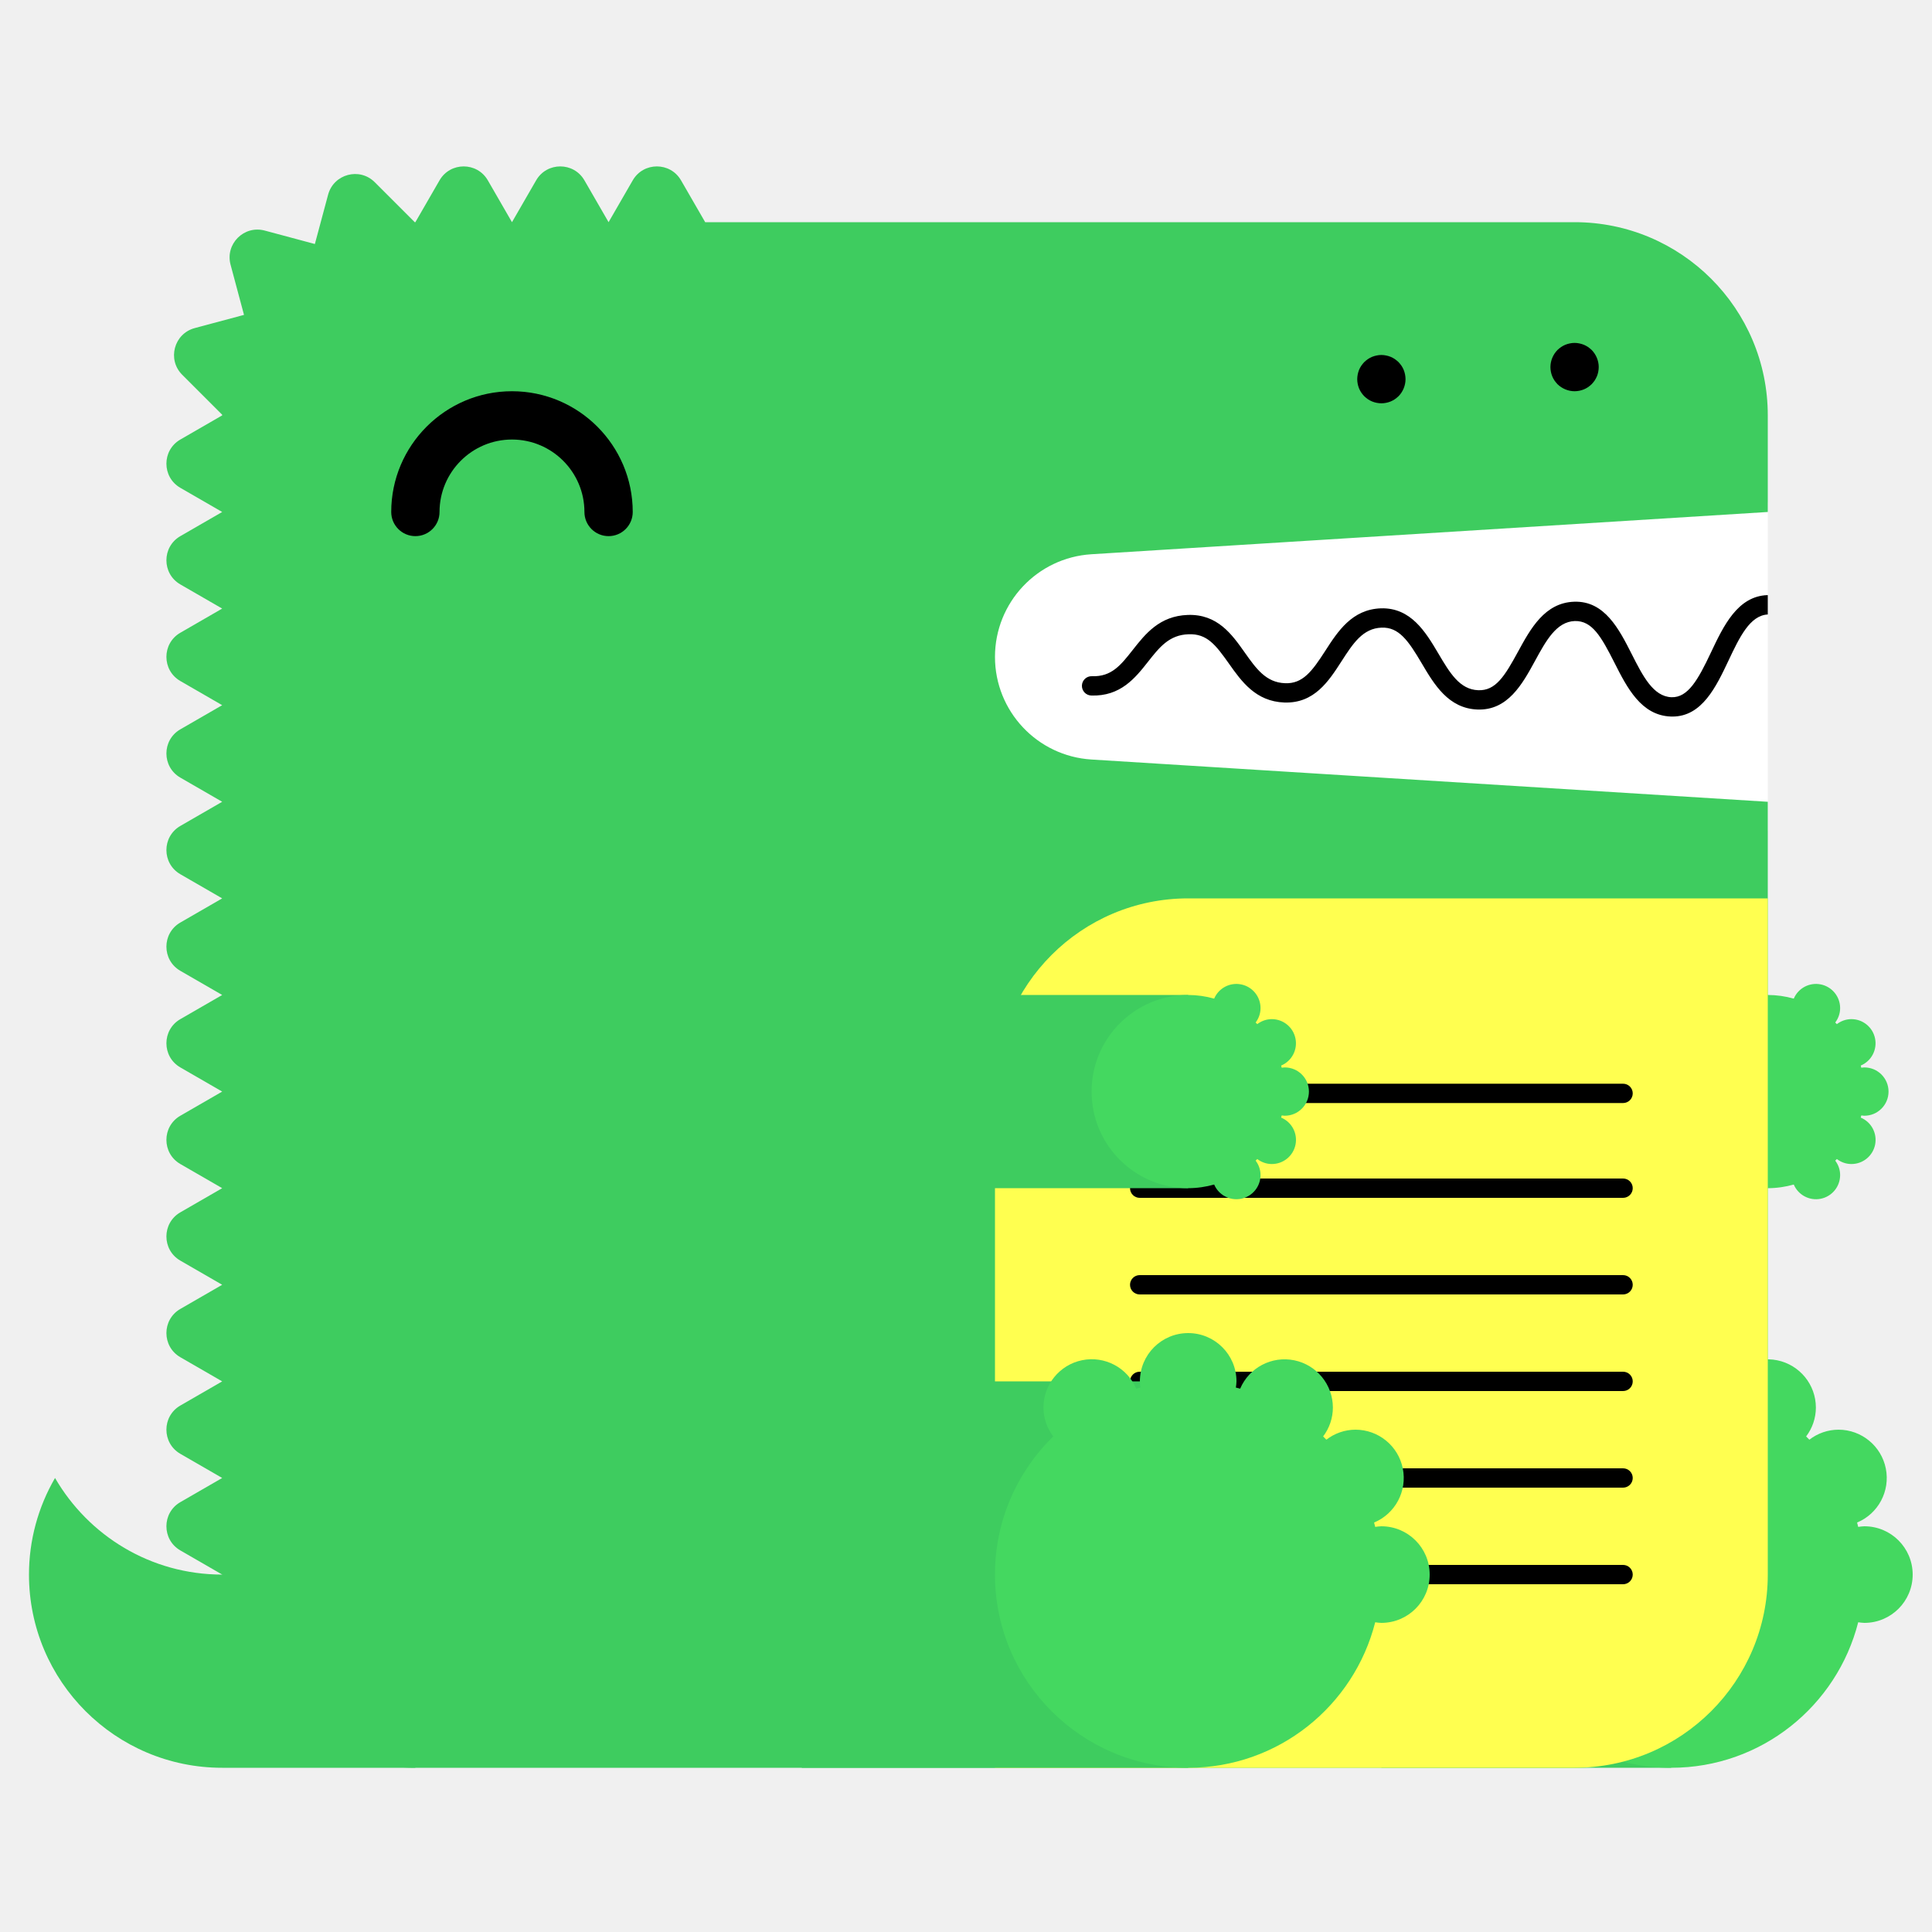
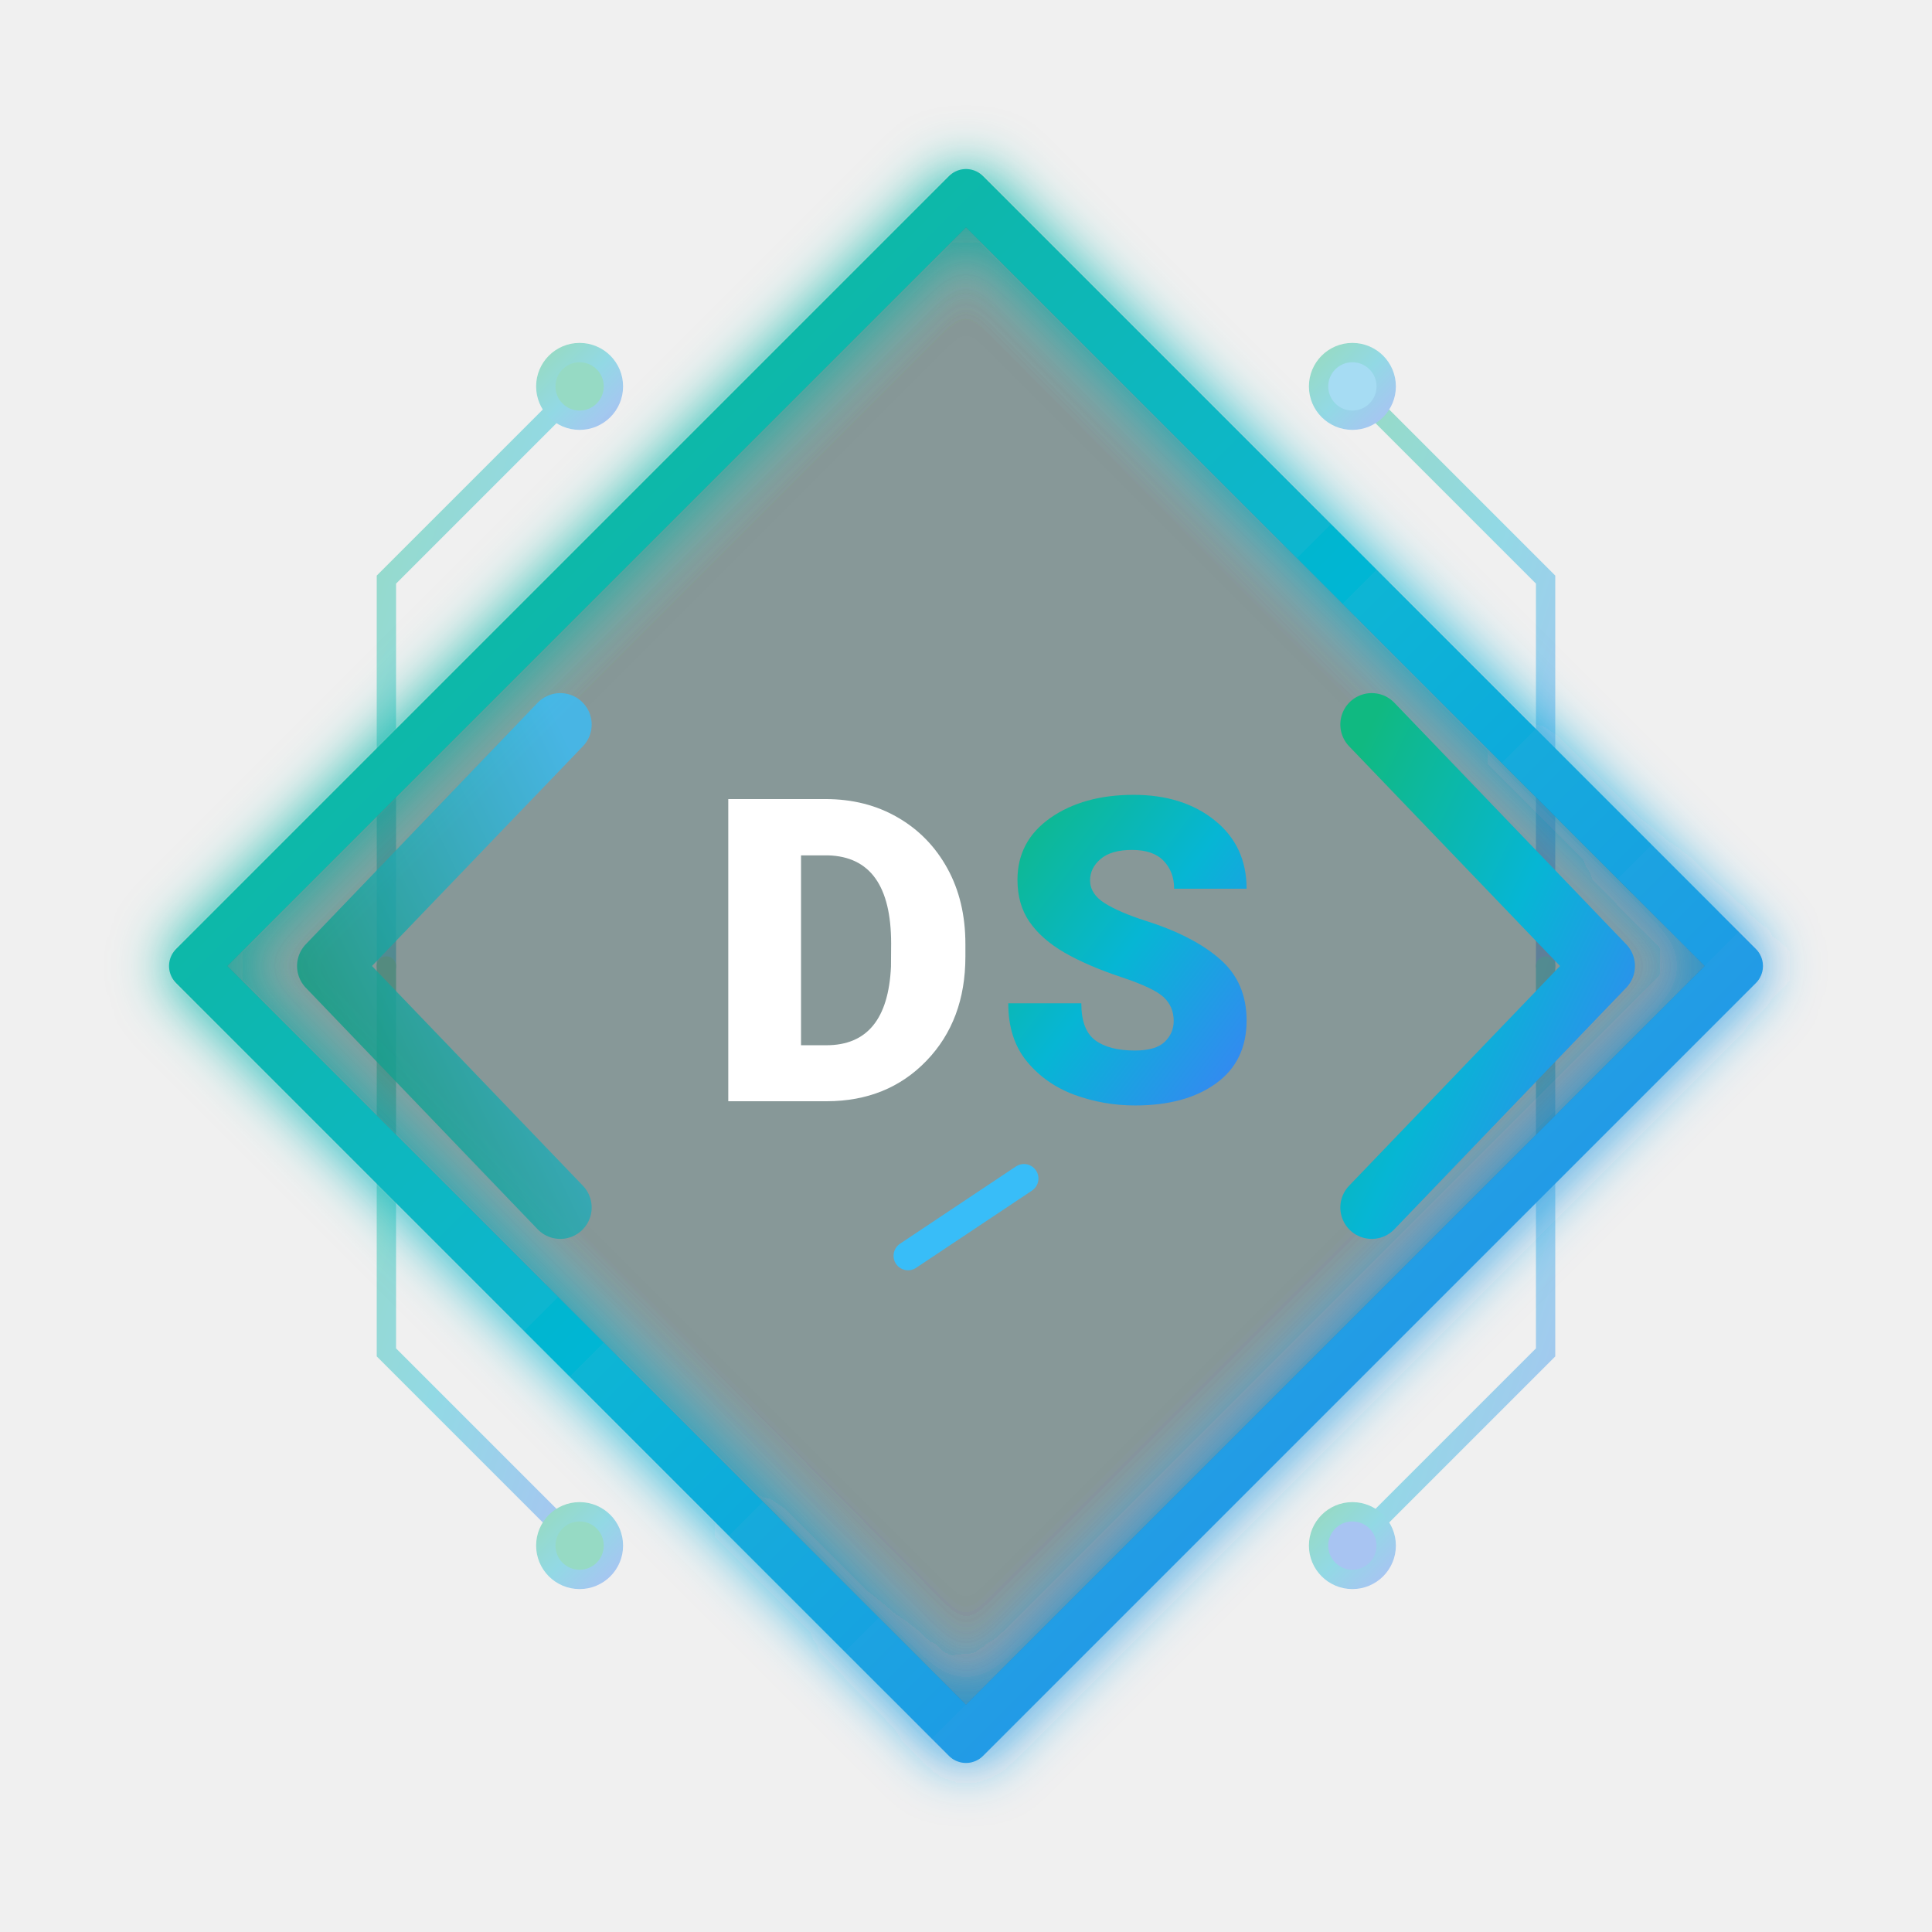
- <svg xmlns="http://www.w3.org/2000/svg" width="200" height="200" viewBox="0 0 200 200">
-   <g fill="none" fill-rule="evenodd">
-     <path fill="#FFF" d="M99 52h84v34H99z" />
-     <path d="M23 163c-7.398 0-13.843-4.027-17.303-10A19.886 19.886 0 0 0 3 163c0 11.046 8.954 20 20 20h20v-20H23z" fill="#3ECC5F" />
-     <path d="M112.98 57.376L183 53V43c0-11.046-8.954-20-20-20H73l-2.5-4.33c-1.112-1.925-3.889-1.925-5 0L63 23l-2.5-4.33c-1.111-1.925-3.889-1.925-5 0L53 23l-2.5-4.33c-1.111-1.925-3.889-1.925-5 0L43 23c-.022 0-.042.003-.065.003l-4.142-4.141c-1.57-1.571-4.252-.853-4.828 1.294l-1.369 5.104-5.192-1.392c-2.148-.575-4.111 1.389-3.535 3.536l1.39 5.193-5.102 1.367c-2.148.576-2.867 3.259-1.296 4.83l4.142 4.142c0 .021-.003.042-.003.064l-4.33 2.5c-1.925 1.111-1.925 3.889 0 5L23 53l-4.33 2.5c-1.925 1.111-1.925 3.889 0 5L23 63l-4.33 2.5c-1.925 1.111-1.925 3.889 0 5L23 73l-4.33 2.5c-1.925 1.111-1.925 3.889 0 5L23 83l-4.33 2.5c-1.925 1.111-1.925 3.889 0 5L23 93l-4.33 2.5c-1.925 1.111-1.925 3.889 0 5L23 103l-4.33 2.5c-1.925 1.111-1.925 3.889 0 5L23 113l-4.33 2.5c-1.925 1.111-1.925 3.889 0 5L23 123l-4.33 2.5c-1.925 1.111-1.925 3.889 0 5L23 133l-4.33 2.5c-1.925 1.111-1.925 3.889 0 5L23 143l-4.33 2.5c-1.925 1.111-1.925 3.889 0 5L23 153l-4.33 2.5c-1.925 1.111-1.925 3.889 0 5L23 163c0 11.046 8.954 20 20 20h120c11.046 0 20-8.954 20-20V83l-70.02-4.376A10.645 10.645 0 0 1 103 68c0-5.621 4.37-10.273 9.98-10.624" fill="#3ECC5F" />
-     <path fill="#3ECC5F" d="M143 183h30v-40h-30z" />
-     <path d="M193 158c-.219 0-.428.037-.639.064-.038-.15-.074-.301-.116-.451A5 5 0 0 0 190.32 148a4.96 4.96 0 0 0-3.016 1.036 26.531 26.531 0 0 0-.335-.336 4.955 4.955 0 0 0 1.011-2.987 5 5 0 0 0-9.599-1.959c-.148-.042-.297-.077-.445-.115.027-.211.064-.42.064-.639a5 5 0 0 0-5-5 5 5 0 0 0-5 5c0 .219.037.428.064.639-.148.038-.297.073-.445.115a4.998 4.998 0 0 0-9.599 1.959c0 1.125.384 2.151 1.011 2.987-3.717 3.632-6.031 8.693-6.031 14.3 0 11.046 8.954 20 20 20 9.339 0 17.16-6.41 19.361-15.064.211.027.42.064.639.064a5 5 0 0 0 5-5 5 5 0 0 0-5-5" fill="#44D860" />
-     <path fill="#3ECC5F" d="M153 123h30v-20h-30z" />
-     <path d="M193 115.5a2.5 2.5 0 1 0 0-5c-.109 0-.214.019-.319.032-.02-.075-.037-.15-.058-.225a2.501 2.501 0 0 0-.963-4.807c-.569 0-1.088.197-1.508.518a6.653 6.653 0 0 0-.168-.168c.314-.417.506-.931.506-1.494a2.5 2.5 0 0 0-4.8-.979A9.987 9.987 0 0 0 183 103c-5.522 0-10 4.478-10 10s4.478 10 10 10c.934 0 1.833-.138 2.69-.377a2.5 2.5 0 0 0 4.8-.979c0-.563-.192-1.077-.506-1.494.057-.055.113-.111.168-.168.42.321.939.518 1.508.518a2.5 2.5 0 0 0 .963-4.807c.021-.074.038-.15.058-.225.105.013.21.032.319.032" fill="#44D860" />
-     <path d="M63 55.5a2.5 2.5 0 0 1-2.5-2.5c0-4.136-3.364-7.5-7.5-7.5s-7.5 3.364-7.5 7.5a2.5 2.5 0 1 1-5 0c0-6.893 5.607-12.5 12.5-12.5S65.5 46.107 65.5 53a2.5 2.5 0 0 1-2.5 2.5" fill="#000" />
-     <path d="M103 183h60c11.046 0 20-8.954 20-20V93h-60c-11.046 0-20 8.954-20 20v70z" fill="#FFFF50" />
-     <path d="M168.02 124h-50.04a1 1 0 1 1 0-2h50.04a1 1 0 1 1 0 2m0 20h-50.04a1 1 0 1 1 0-2h50.04a1 1 0 1 1 0 2m0 20h-50.04a1 1 0 1 1 0-2h50.04a1 1 0 1 1 0 2m0-49.814h-50.04a1 1 0 1 1 0-2h50.04a1 1 0 1 1 0 2m0 19.814h-50.04a1 1 0 1 1 0-2h50.04a1 1 0 1 1 0 2m0 20h-50.04a1 1 0 1 1 0-2h50.04a1 1 0 1 1 0 2M183 61.611c-.012 0-.022-.006-.034-.005-3.09.105-4.552 3.196-5.842 5.923-1.346 2.85-2.387 4.703-4.093 4.647-1.889-.068-2.969-2.202-4.113-4.46-1.314-2.594-2.814-5.536-5.963-5.426-3.046.104-4.513 2.794-5.807 5.167-1.377 2.528-2.314 4.065-4.121 3.994-1.927-.07-2.951-1.805-4.136-3.813-1.321-2.236-2.848-4.75-5.936-4.664-2.994.103-4.465 2.385-5.763 4.4-1.373 2.13-2.335 3.428-4.165 3.351-1.973-.07-2.992-1.51-4.171-3.177-1.324-1.873-2.816-3.993-5.895-3.89-2.928.1-4.399 1.97-5.696 3.618-1.232 1.564-2.194 2.802-4.229 2.724a1 1 0 0 0-.072 2c3.017.101 4.545-1.8 5.872-3.487 1.177-1.496 2.193-2.787 4.193-2.855 1.926-.082 2.829 1.115 4.195 3.045 1.297 1.834 2.769 3.914 5.731 4.021 3.103.104 4.596-2.215 5.918-4.267 1.182-1.834 2.202-3.417 4.15-3.484 1.793-.067 2.769 1.35 4.145 3.681 1.297 2.197 2.766 4.686 5.787 4.796 3.125.108 4.634-2.62 5.949-5.035 1.139-2.088 2.214-4.06 4.119-4.126 1.793-.042 2.728 1.595 4.111 4.33 1.292 2.553 2.757 5.445 5.825 5.556l.169.003c3.064 0 4.518-3.075 5.805-5.794 1.139-2.41 2.217-4.68 4.067-4.773v-2z" fill="#000" />
-     <path fill="#3ECC5F" d="M83 183h40v-40H83z" />
-     <path d="M143 158c-.219 0-.428.037-.639.064-.038-.15-.074-.301-.116-.451A5 5 0 0 0 140.32 148a4.96 4.96 0 0 0-3.016 1.036 26.531 26.531 0 0 0-.335-.336 4.955 4.955 0 0 0 1.011-2.987 5 5 0 0 0-9.599-1.959c-.148-.042-.297-.077-.445-.115.027-.211.064-.42.064-.639a5 5 0 0 0-5-5 5 5 0 0 0-5 5c0 .219.037.428.064.639-.148.038-.297.073-.445.115a4.998 4.998 0 0 0-9.599 1.959c0 1.125.384 2.151 1.011 2.987-3.717 3.632-6.031 8.693-6.031 14.3 0 11.046 8.954 20 20 20 9.339 0 17.16-6.41 19.361-15.064.211.027.42.064.639.064a5 5 0 0 0 5-5 5 5 0 0 0-5-5" fill="#44D860" />
-     <path fill="#3ECC5F" d="M83 123h40v-20H83z" />
-     <path d="M133 115.5a2.5 2.5 0 1 0 0-5c-.109 0-.214.019-.319.032-.02-.075-.037-.15-.058-.225a2.501 2.501 0 0 0-.963-4.807c-.569 0-1.088.197-1.508.518a6.653 6.653 0 0 0-.168-.168c.314-.417.506-.931.506-1.494a2.5 2.5 0 0 0-4.8-.979A9.987 9.987 0 0 0 123 103c-5.522 0-10 4.478-10 10s4.478 10 10 10c.934 0 1.833-.138 2.69-.377a2.5 2.5 0 0 0 4.8-.979c0-.563-.192-1.077-.506-1.494.057-.055.113-.111.168-.168.42.321.939.518 1.508.518a2.5 2.5 0 0 0 .963-4.807c.021-.074.038-.15.058-.225.105.013.21.032.319.032" fill="#44D860" />
-     <path d="M143 41.75c-.16 0-.33-.02-.49-.05a2.52 2.52 0 0 1-.47-.14c-.15-.06-.29-.14-.431-.23-.13-.09-.259-.2-.38-.31-.109-.12-.219-.24-.309-.38s-.17-.28-.231-.43a2.619 2.619 0 0 1-.189-.96c0-.16.02-.33.05-.49.03-.16.08-.31.139-.47.061-.15.141-.29.231-.43.09-.13.2-.26.309-.38.121-.11.25-.22.38-.31.141-.09.281-.17.431-.23.149-.06.31-.11.47-.14.32-.07.65-.07.98 0 .159.03.32.08.47.14.149.06.29.14.43.23.13.09.259.2.38.31.11.12.22.25.31.38.09.14.17.28.23.43.06.16.11.31.14.47.029.16.05.33.05.49 0 .66-.271 1.31-.73 1.77-.121.11-.25.22-.38.31-.14.09-.281.17-.43.23a2.565 2.565 0 0 1-.96.19m20-1.25c-.66 0-1.3-.27-1.771-.73a3.802 3.802 0 0 1-.309-.38c-.09-.14-.17-.28-.231-.43a2.619 2.619 0 0 1-.189-.96c0-.66.27-1.3.729-1.77.121-.11.25-.22.38-.31.141-.09.281-.17.431-.23.149-.06.31-.11.47-.14.32-.07.66-.07.98 0 .159.03.32.08.47.14.149.06.29.14.43.23.13.09.259.2.38.31.459.47.73 1.11.73 1.77 0 .16-.021.33-.05.49-.03.16-.08.32-.14.47-.07.15-.14.29-.23.43-.09.13-.2.26-.31.38-.121.11-.25.22-.38.31-.14.09-.281.17-.43.23a2.565 2.565 0 0 1-.96.19" fill="#000" />
+ <svg xmlns="http://www.w3.org/2000/svg" width="200" height="200" viewBox="0 0 200 200" fill="none">
+   <defs>
+     <linearGradient id="primaryGrad" x1="0%" y1="0%" x2="100%" y2="100%">
+       <stop offset="0%" stop-color="#10B981" />
+       <stop offset="50%" stop-color="#06B6D4" />
+       <stop offset="100%" stop-color="#3B82F6" />
+     </linearGradient>
+     <linearGradient id="glowGrad" x1="0%" y1="100%" x2="100%" y2="0%">
+       <stop offset="0%" stop-color="#059669" stop-opacity="0.8" />
+       <stop offset="100%" stop-color="#38BDF8" stop-opacity="0.8" />
+     </linearGradient>
+     <filter id="neonGlow" x="-20%" y="-20%" width="140%" height="140%">
+       <feGaussianBlur stdDeviation="3" result="blur" />
+       <feMerge>
+         <feMergeNode in="blur" />
+         <feMergeNode in="SourceGraphic" />
+       </feMerge>
+     </filter>
+   </defs>
+   <g opacity="0.4" stroke="url(#primaryGrad)" stroke-width="2" stroke-linecap="round">
+     <path d="M 60 40 L 40 60 L 40 100" />
+     <circle cx="60" cy="40" r="3.5" fill="#10B981" />
+     <path d="M 140 40 L 160 60 L 160 100" />
+     <circle cx="140" cy="40" r="3.5" fill="#38BDF8" />
+     <path d="M 40 100 L 40 140 L 60 160" />
+     <circle cx="60" cy="160" r="3.5" fill="#10B981" />
+     <path d="M 160 100 L 160 140 L 140 160" />
+     <circle cx="140" cy="160" r="3.5" fill="#3B82F6" />
  </g>
+   <polygon points="100,20 180,100 100,180 20,100" stroke="url(#primaryGrad)" stroke-width="5" stroke-linejoin="round" fill="#0f172a" fill-opacity="0.25" filter="url(#neonGlow)" />
+   <path d="M 58 75 L 34 100 L 58 125" stroke="url(#glowGrad)" stroke-width="6.5" stroke-linecap="round" stroke-linejoin="round" />
+   <path d="M 142 75 L 166 100 L 142 125" stroke="url(#primaryGrad)" stroke-width="6.5" stroke-linecap="round" stroke-linejoin="round" />
+   <text x="73" y="114" font-family="system-ui, -apple-system, 'Segoe UI', Roboto, sans-serif" font-size="44" font-weight="900" letter-spacing="-1px" fill="#FFFFFF">D</text>
+   <text x="103" y="114" font-family="system-ui, -apple-system, 'Segoe UI', Roboto, sans-serif" font-size="44" font-weight="900" letter-spacing="-1px" fill="url(#primaryGrad)">S</text>
+   <line x1="94" y1="130" x2="106" y2="122" stroke="#38BDF8" stroke-width="3" stroke-linecap="round" />
</svg>
